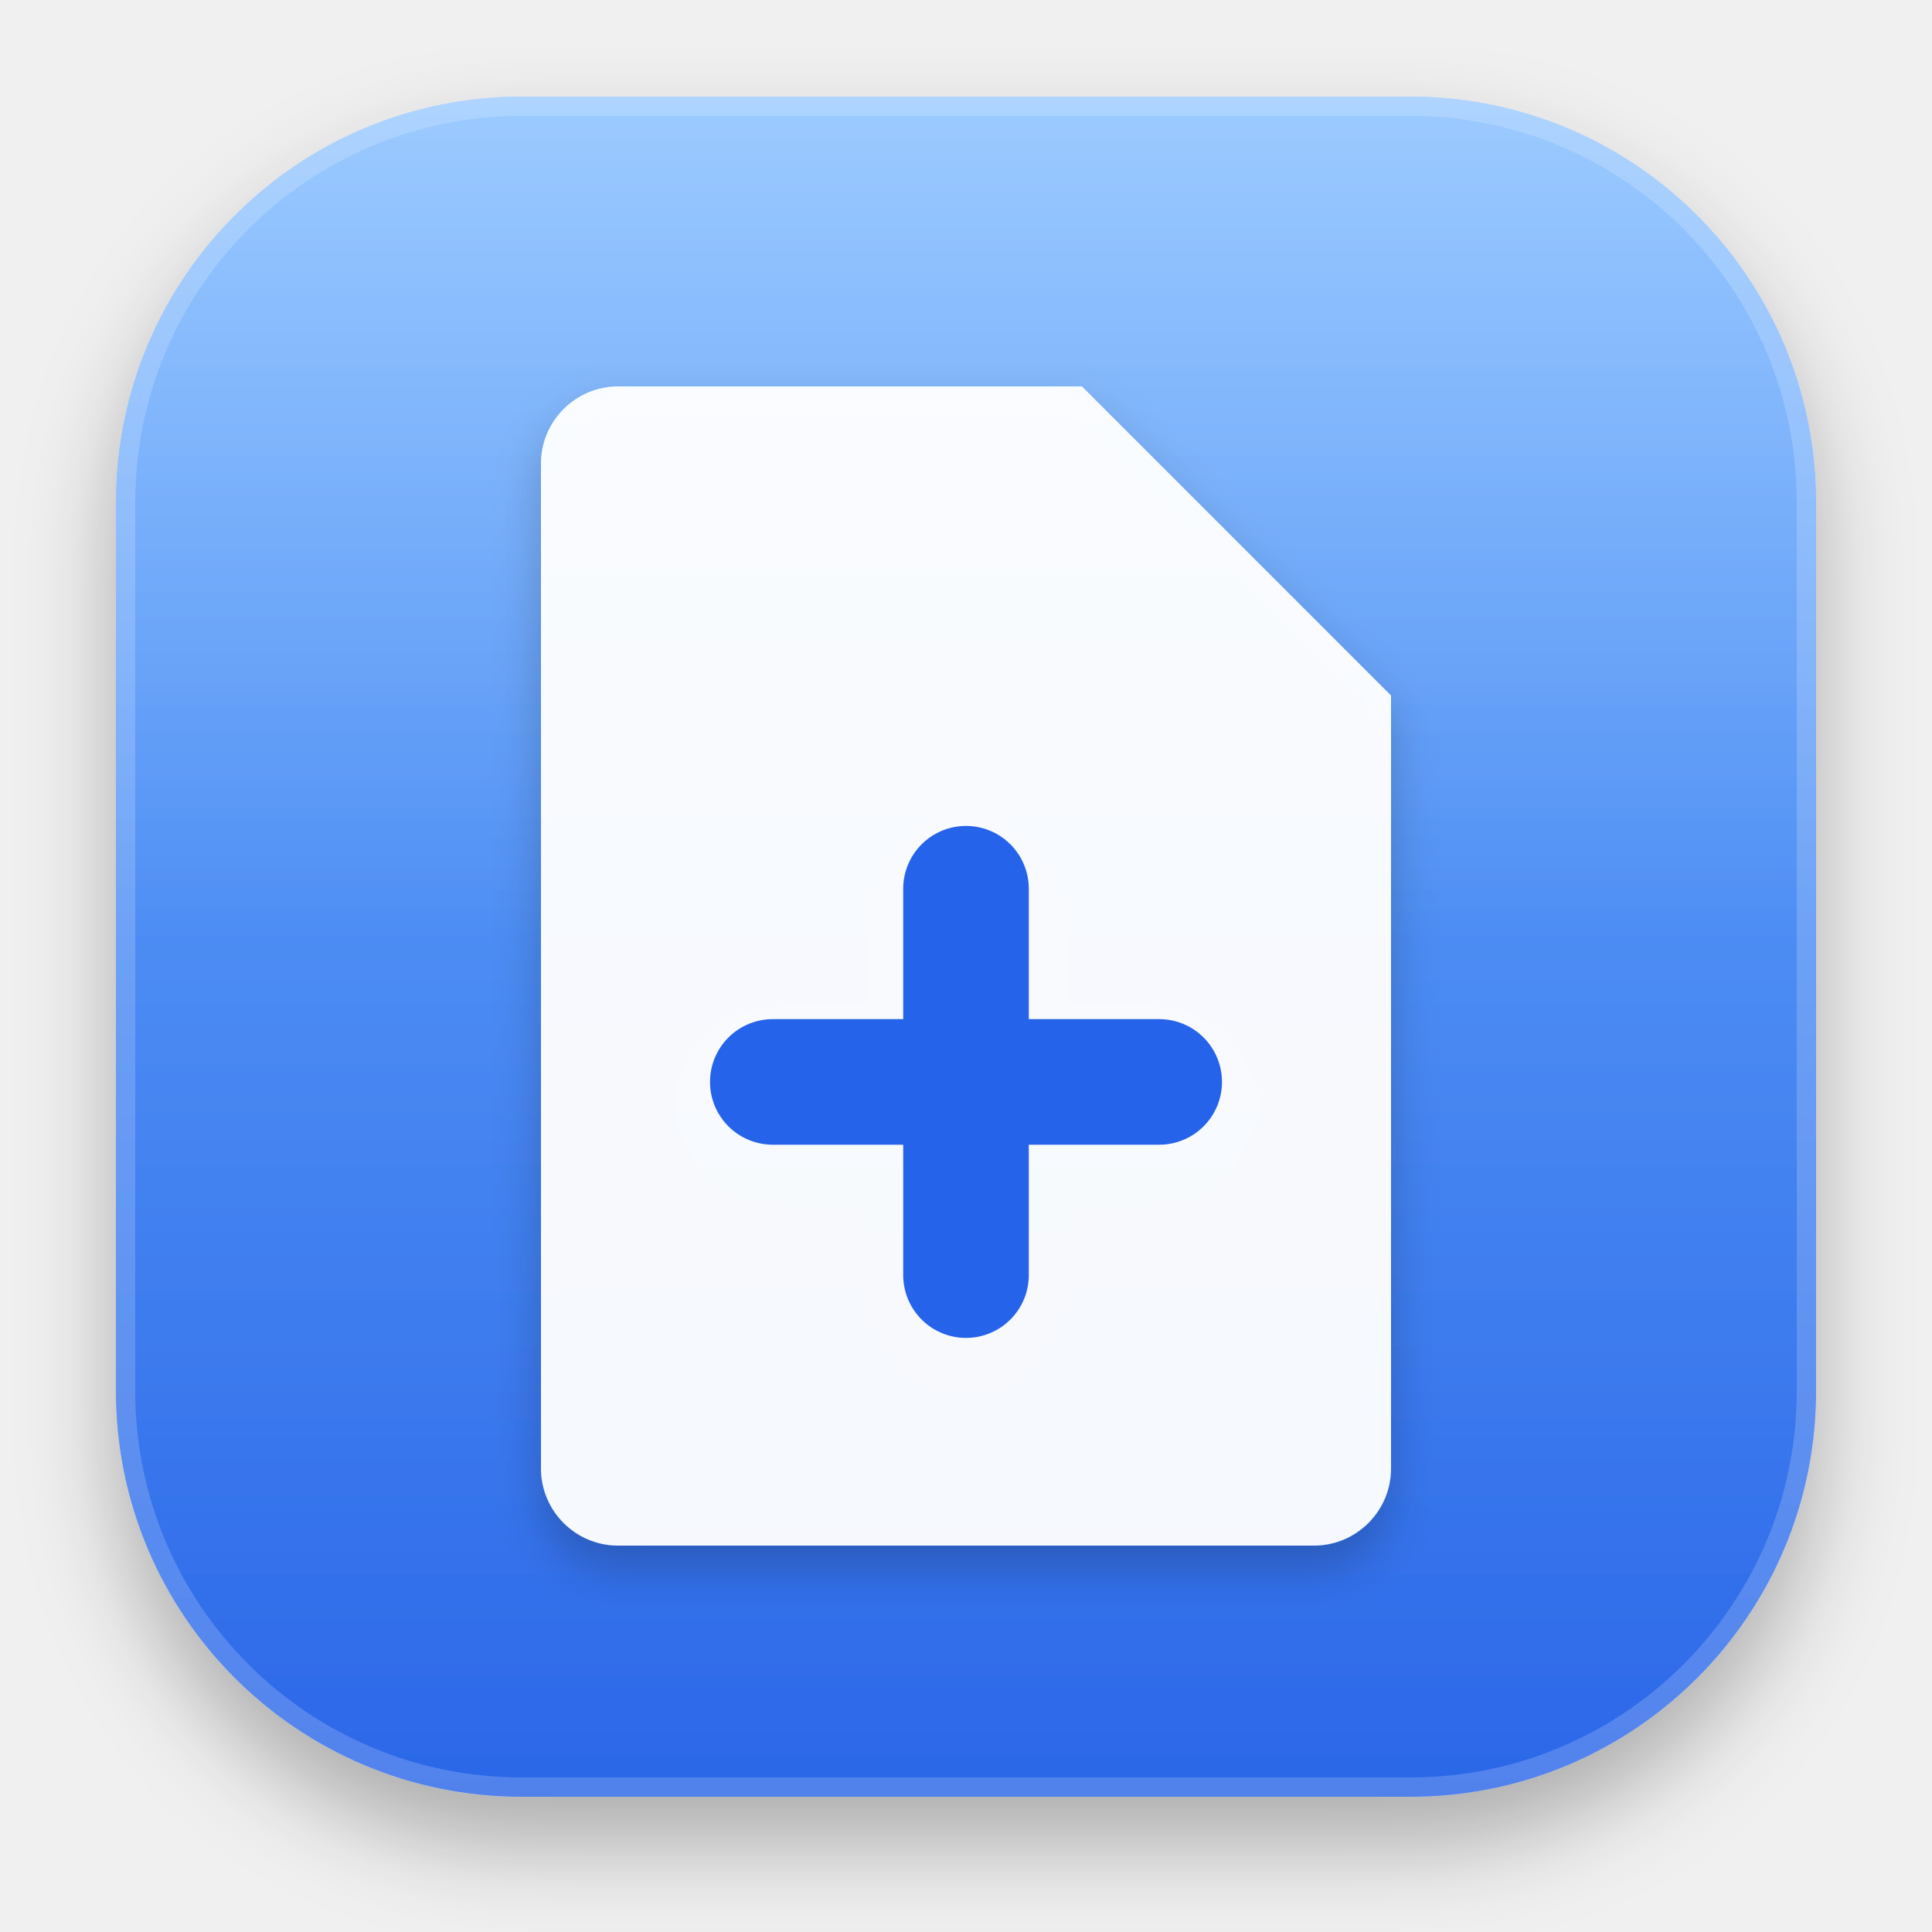
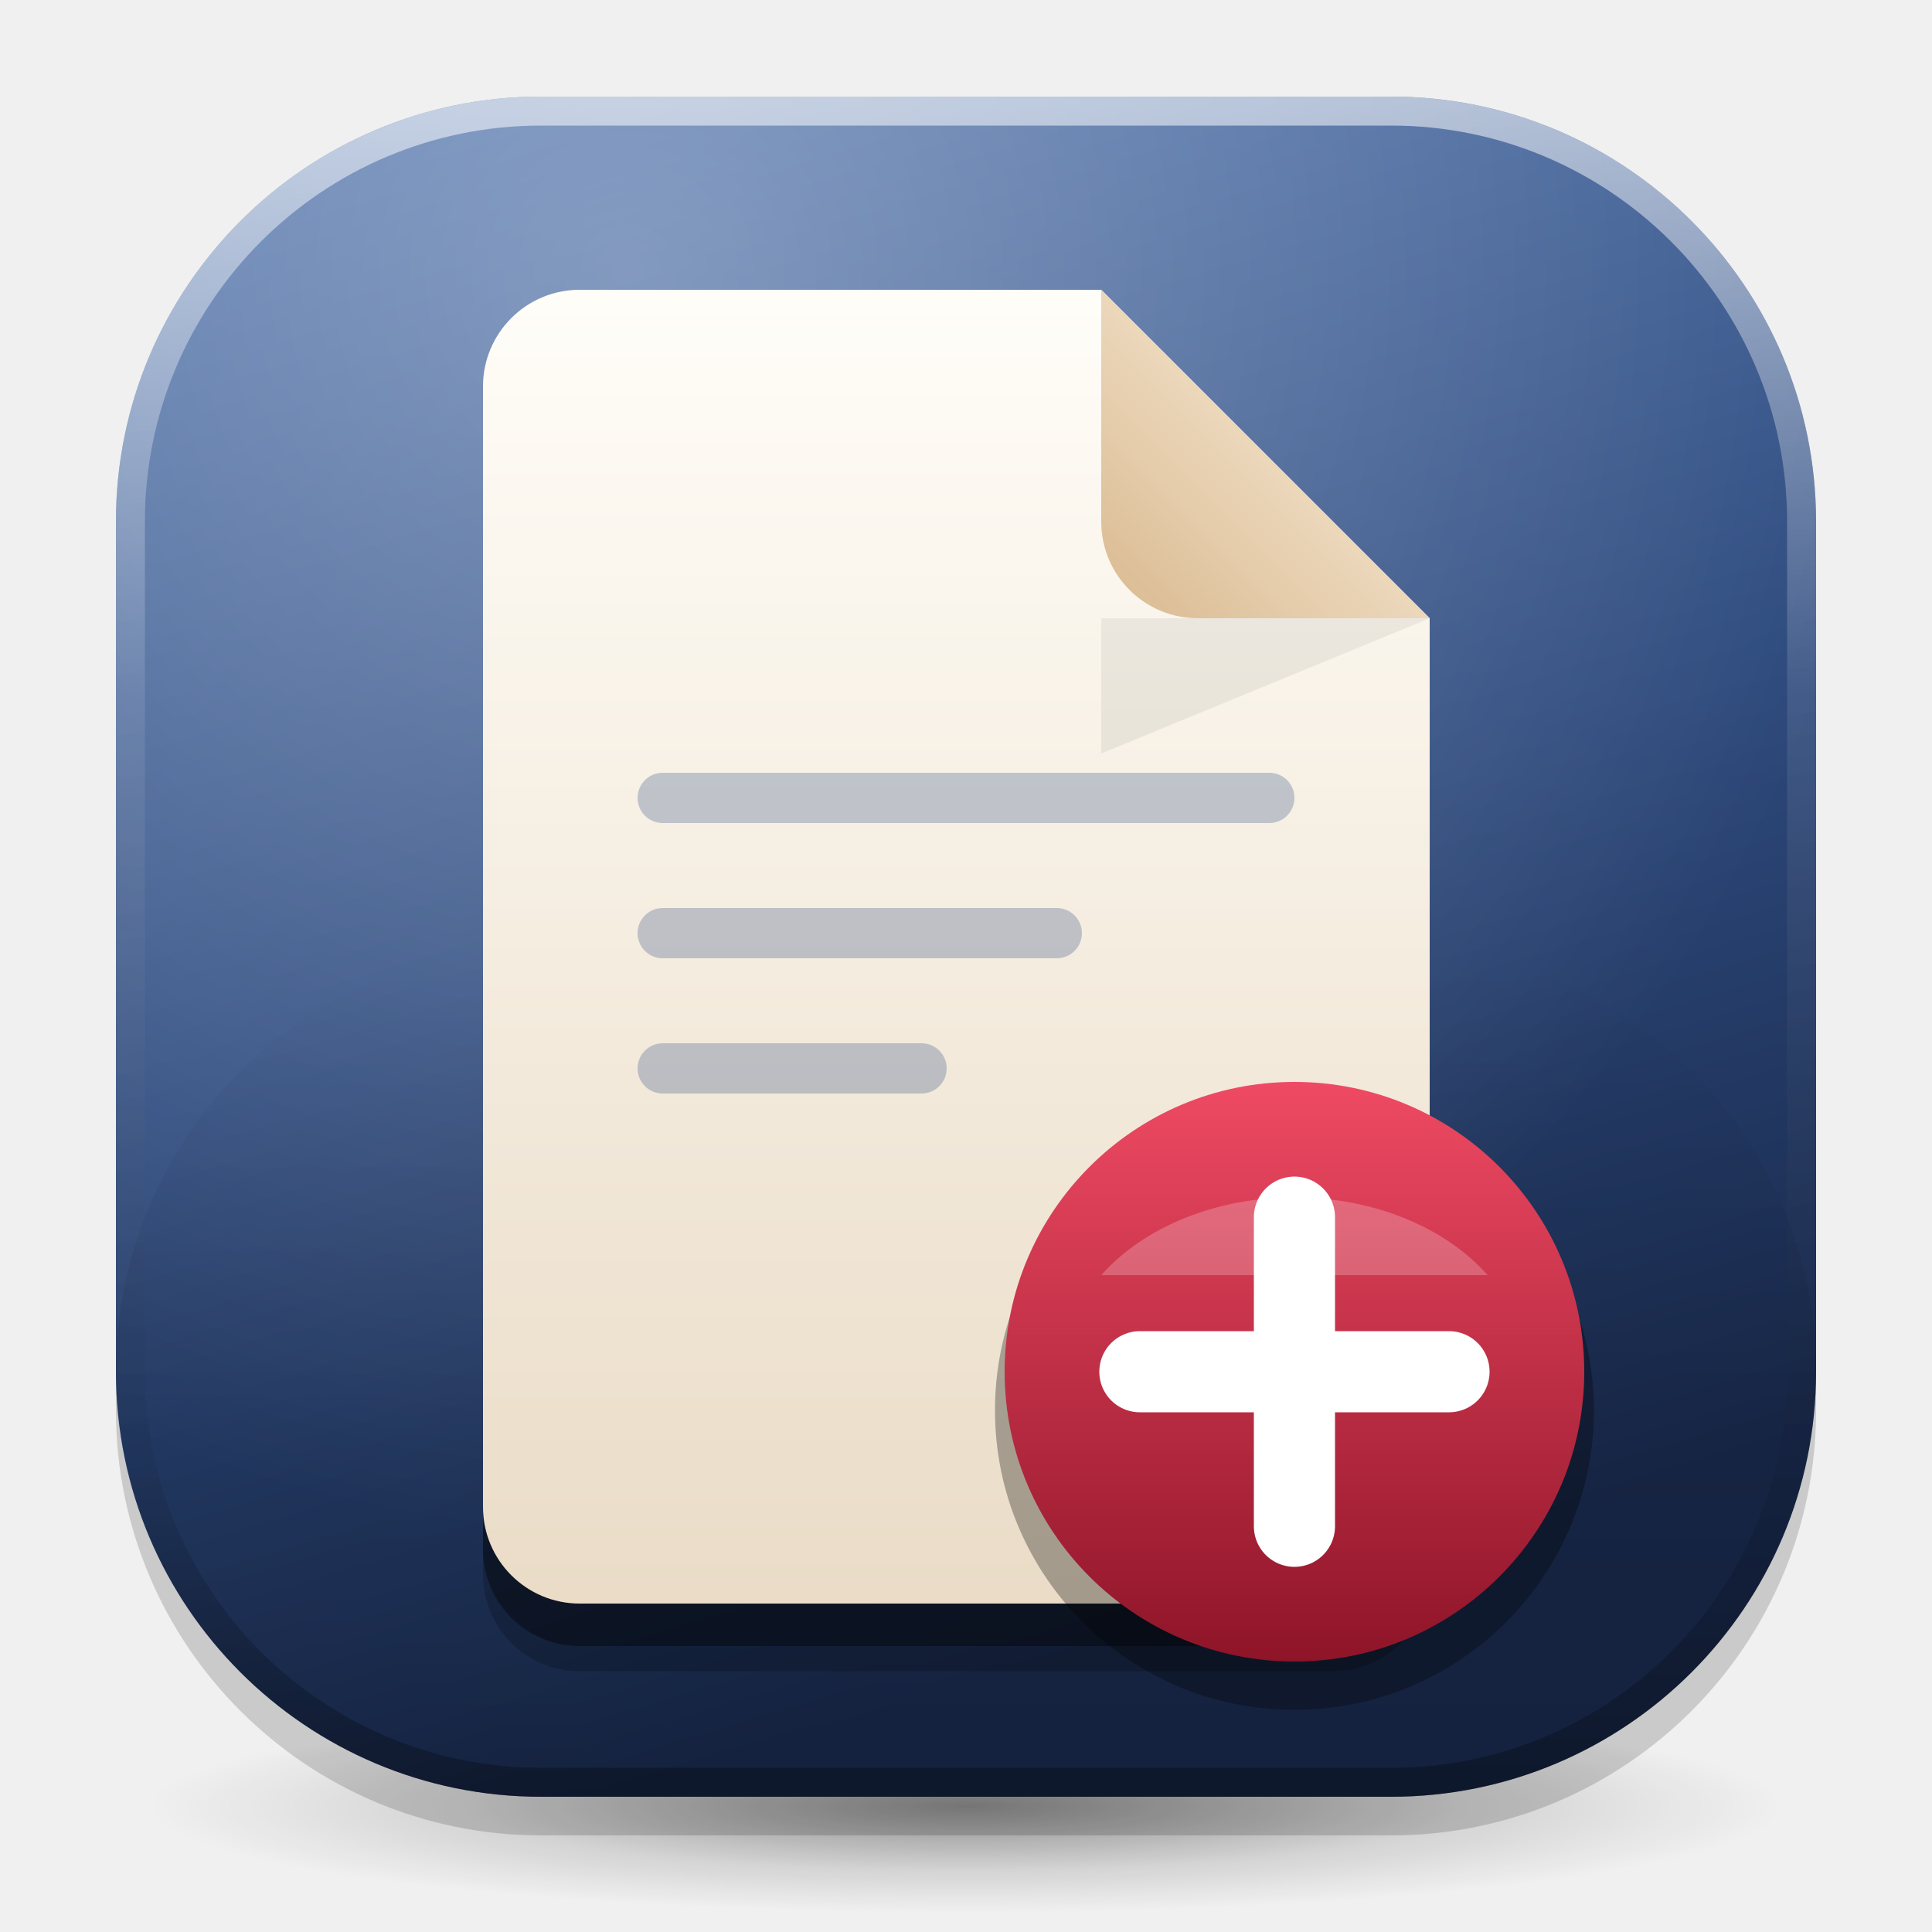
<svg xmlns="http://www.w3.org/2000/svg" viewBox="0 0 100 100" width="100" height="100">
  <defs>
-     <linearGradient id="g" x1="0" y1="0" x2="0" y2="1">
-       <stop offset="0" stop-color="#6db1ff" />
-       <stop offset="1" stop-color="#2b67e8" />
+     <radialGradient id="cs" cx="0.5" cy="0.5" r="0.5">
+       <stop offset="0" stop-color="#000" stop-opacity="0.42" />
+       <stop offset="0.6" stop-color="#000" stop-opacity="0.12" />
+       <stop offset="1" stop-color="#000" stop-opacity="0" />
+     </radialGradient>
+     <linearGradient id="bd" x1="0" y1="0" x2="0.3" y2="1">
+       <stop offset="0" stop-color="#5578b0" />
+       <stop offset="0.55" stop-color="#2f4c80" />
+       <stop offset="1" stop-color="#18284a" />
    </linearGradient>
-     <linearGradient id="h" x1="0" y1="0" x2="0" y2="1">
-       <stop offset="0" stop-color="#fff" stop-opacity=".32" />
-       <stop offset=".5" stop-color="#fff" stop-opacity="0" />
+     <radialGradient id="gl" cx="0.3" cy="0.1" r="0.75">
+       <stop offset="0" stop-color="#fff" stop-opacity="0.32" />
+       <stop offset="1" stop-color="#fff" stop-opacity="0" />
+     </radialGradient>
+     <linearGradient id="rim" x1="0" y1="0" x2="0" y2="1">
+       <stop offset="0" stop-color="#fff" stop-opacity="0.55" />
+       <stop offset="0.35" stop-color="#fff" stop-opacity="0.1" />
+       <stop offset="0.8" stop-color="#000" stop-opacity="0.05" />
+       <stop offset="1" stop-color="#000" stop-opacity="0.3" />
    </linearGradient>
-     <filter id="gs" x="-20%" y="-20%" width="140%" height="140%">
-       <feDropShadow dx="0" dy="1.2" stdDeviation="1.2" flood-color="#000" flood-opacity=".22" />
-     </filter>
-     <filter id="s" x="-20%" y="-20%" width="140%" height="150%">
-       <feDropShadow dx="0" dy="2.5" stdDeviation="2.4" flood-color="#000" flood-opacity=".28" />
-     </filter>
+     <linearGradient id="fl" x1="0" y1="0" x2="0" y2="1">
+       <stop offset="0" stop-color="#000" stop-opacity="0" />
+       <stop offset="1" stop-color="#000" stop-opacity="0.16" />
+     </linearGradient>
+     <linearGradient id="pap" x1="0" y1="0" x2="0" y2="1">
+       <stop offset="0" stop-color="#fffdf8" />
+       <stop offset="1" stop-color="#eadcc7" />
+     </linearGradient>
+     <linearGradient id="dob" x1="0" y1="1" x2="1" y2="0">
+       <stop offset="0" stop-color="#d9b98f" />
+       <stop offset="1" stop-color="#fff6e8" />
+     </linearGradient>
+     <linearGradient id="bad" x1="0" y1="0" x2="0" y2="1">
+       <stop offset="0" stop-color="#ef4a63" />
+       <stop offset="1" stop-color="#8e1428" />
+     </linearGradient>
  </defs>
-   <g filter="url(#s)">
-     <rect x="6" y="5" width="88" height="88" rx="21" fill="url(#g)" />
-     <rect x="6" y="5" width="88" height="88" rx="21" fill="url(#h)" />
-     <rect x="6.5" y="5.5" width="87" height="87" rx="20.5" fill="none" stroke="#fff" stroke-opacity=".18" />
-   </g>
-   <g filter="url(#gs)">
-     <path fill="#fff" d="M32 20h24l16 16v40a4 4 0 0 1-4 4H32a4 4 0 0 1-4-4V24a4 4 0 0 1 4-4z" opacity=".95" />
-     <path stroke="#2563eb" stroke-width="6.5" stroke-linecap="round" fill="none" d="M50 46v20M40 56h20" />
-   </g>
+   <ellipse cx="50" cy="93.5" rx="42" ry="5.5" fill="url(#cs)" />
+   <rect x="6" y="7" width="88" height="88" rx="22" fill="#000" opacity=".16" />
+   <rect x="6" y="5" width="88" height="88" rx="22" fill="url(#bd)" />
+   <rect x="6" y="5" width="88" height="88" rx="22" fill="url(#gl)" />
+   <rect x="6" y="49" width="88" height="44" rx="22" fill="url(#fl)" />
+   <rect x="6.75" y="5.75" width="86.5" height="86.5" rx="21.25" fill="none" stroke="url(#rim)" stroke-width="1.5" />
+   <path d="M30 15h27l17 17v46a5 5 0 0 1-5 5H30a5 5 0 0 1-5-5V20a5 5 0 0 1 5-5z" fill="#000" opacity="0.20" transform="translate(0 3.5)" />
+   <path d="M30 15h27l17 17v46a5 5 0 0 1-5 5H30a5 5 0 0 1-5-5V20a5 5 0 0 1 5-5z" fill="#000" opacity="0.40" transform="translate(0 2.2)" />
+   <path d="M30 15h27l17 17v46a5 5 0 0 1-5 5H30a5 5 0 0 1-5-5V20a5 5 0 0 1 5-5z" fill="url(#pap)" />
+   <path d="M57 15v12a5 5 0 0 0 5 5h12z" fill="url(#dob)" />
+   <path d="M57 32h17l-17 7z" fill="#000" opacity=".06" />
+   <rect x="33" y="40" width="34" height="2.6" rx="1.3" fill="#2f4c80" opacity=".28" />
+   <rect x="33" y="47" width="23" height="2.6" rx="1.3" fill="#2f4c80" opacity=".28" />
+   <rect x="33" y="54" width="16" height="2.6" rx="1.3" fill="#2f4c80" opacity=".28" />
+   <circle cx="67" cy="71" r="15.5" fill="#000" opacity=".3" transform="translate(0 2)" />
+   <circle cx="67" cy="71" r="15" fill="url(#bad)" />
+   <path d="M57 66a12 9 0 0 1 20 0" fill="#fff" opacity=".22" />
+   <path d="M67 63v16M59 71h16" stroke="#fff" stroke-width="4.2" stroke-linecap="round" />
</svg>
